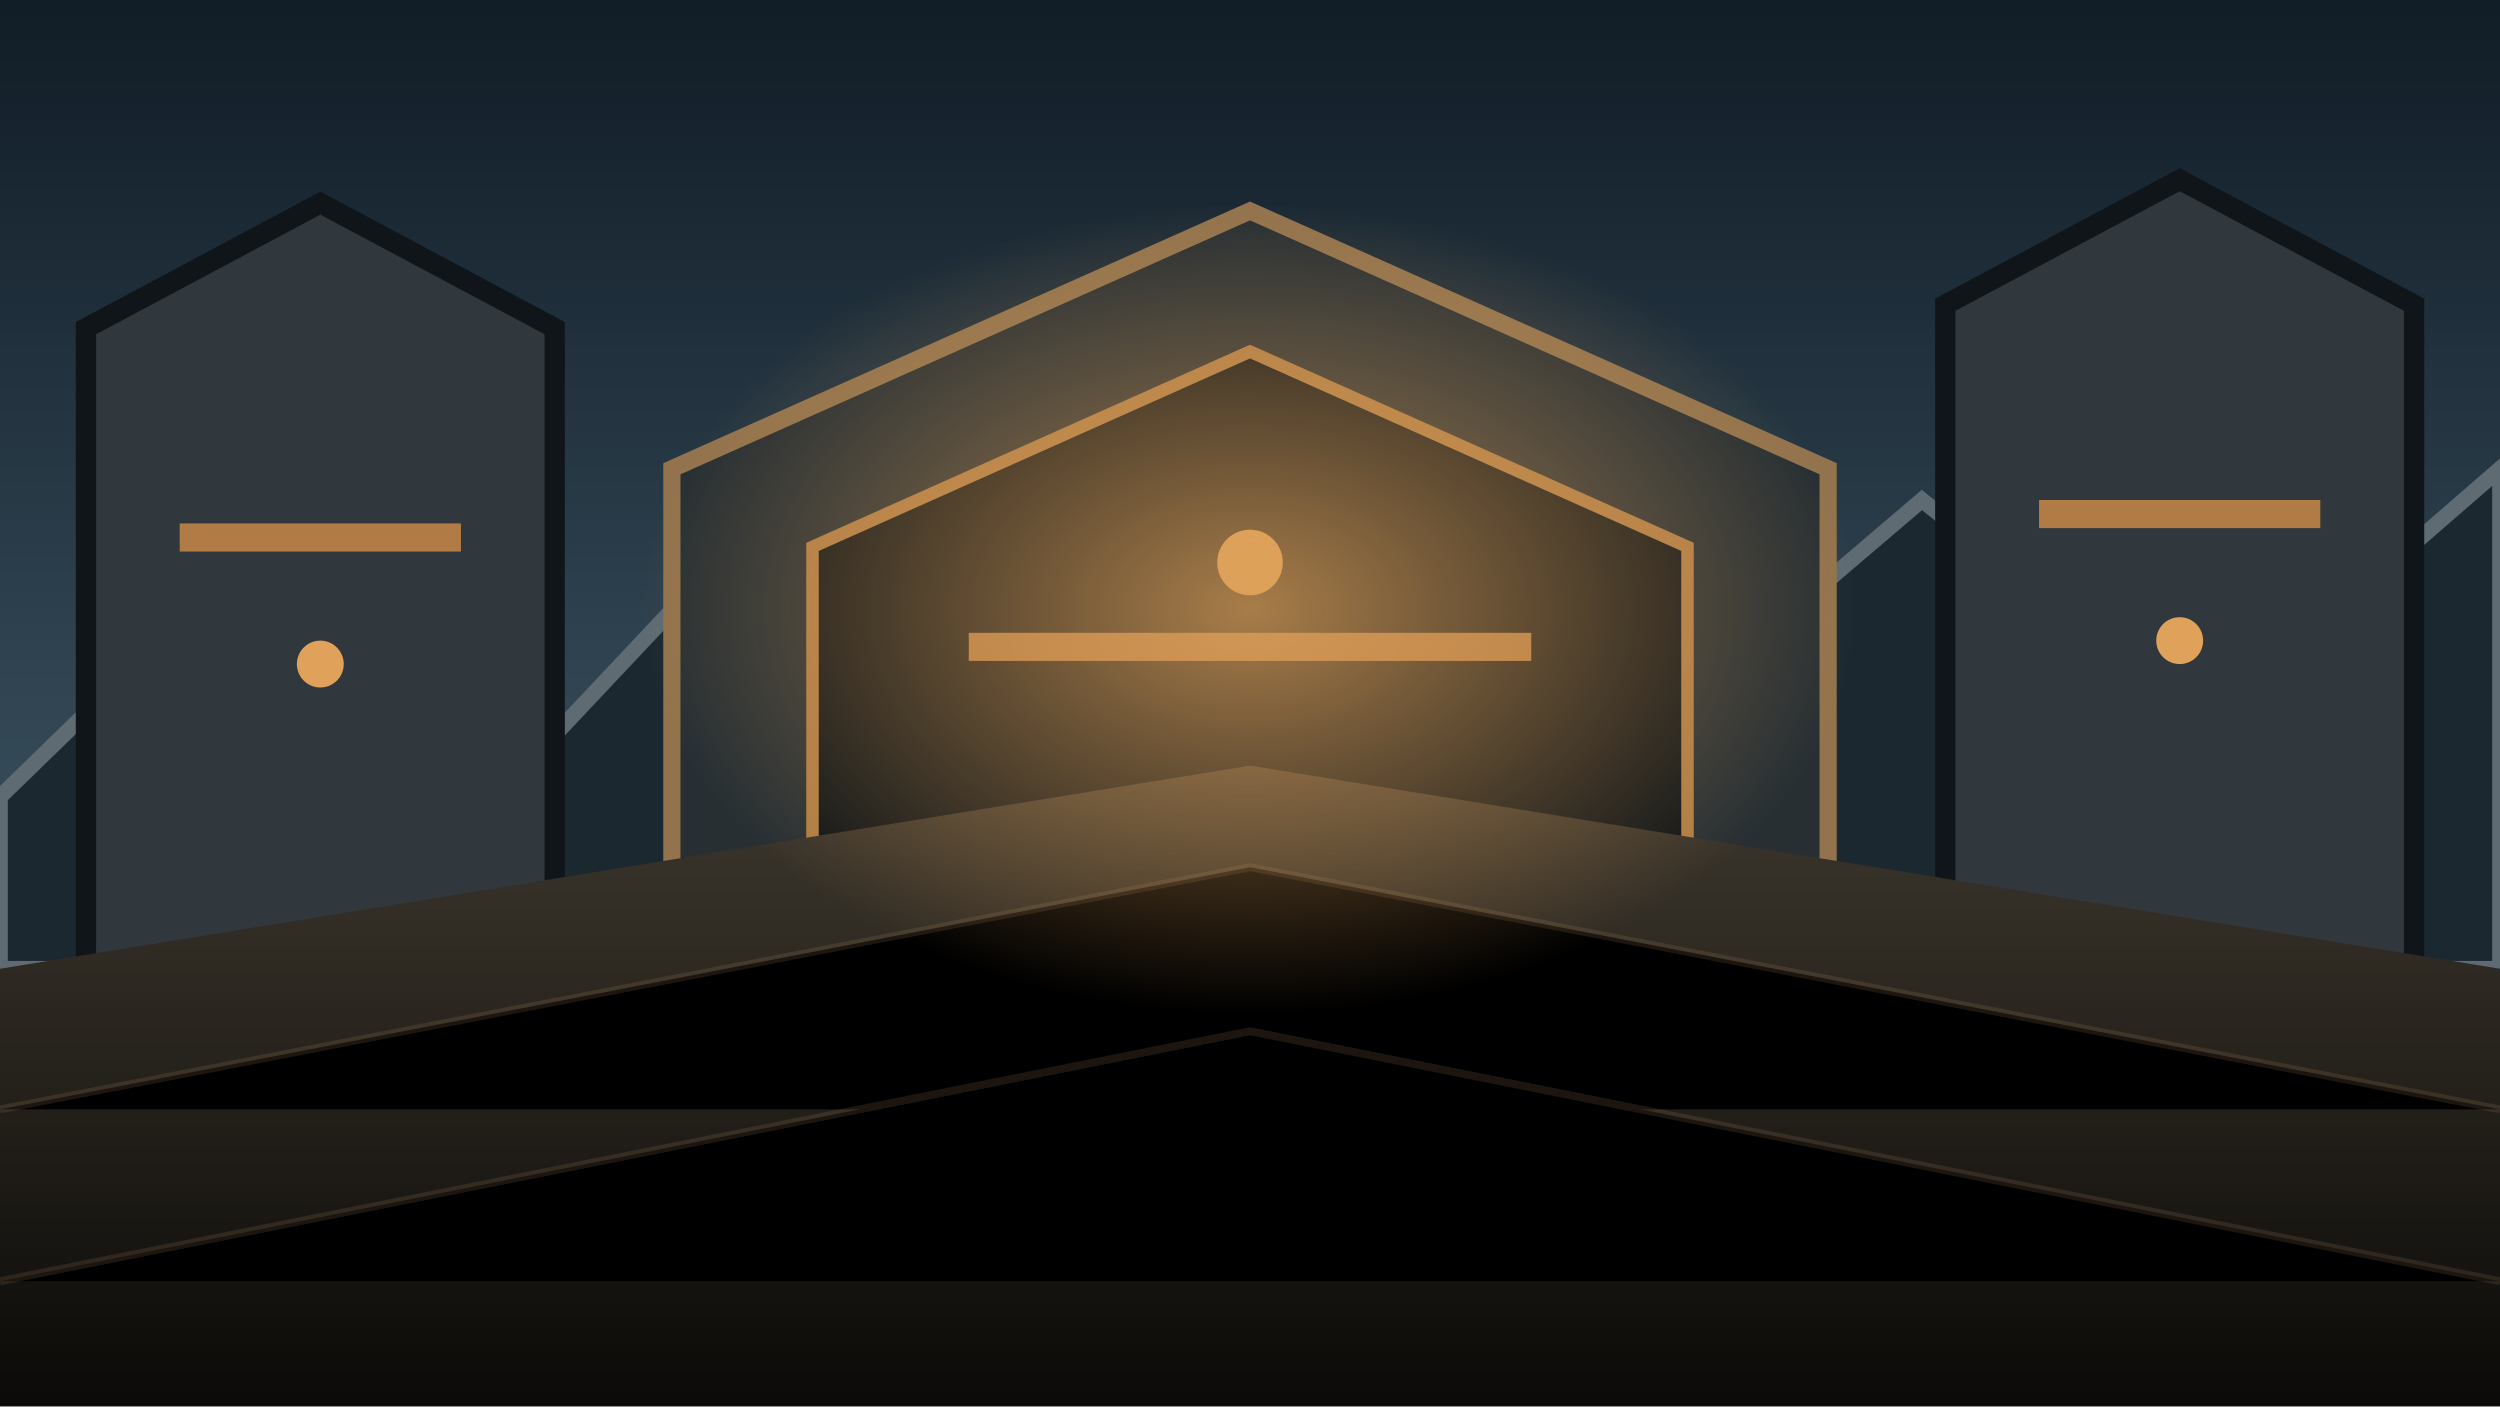
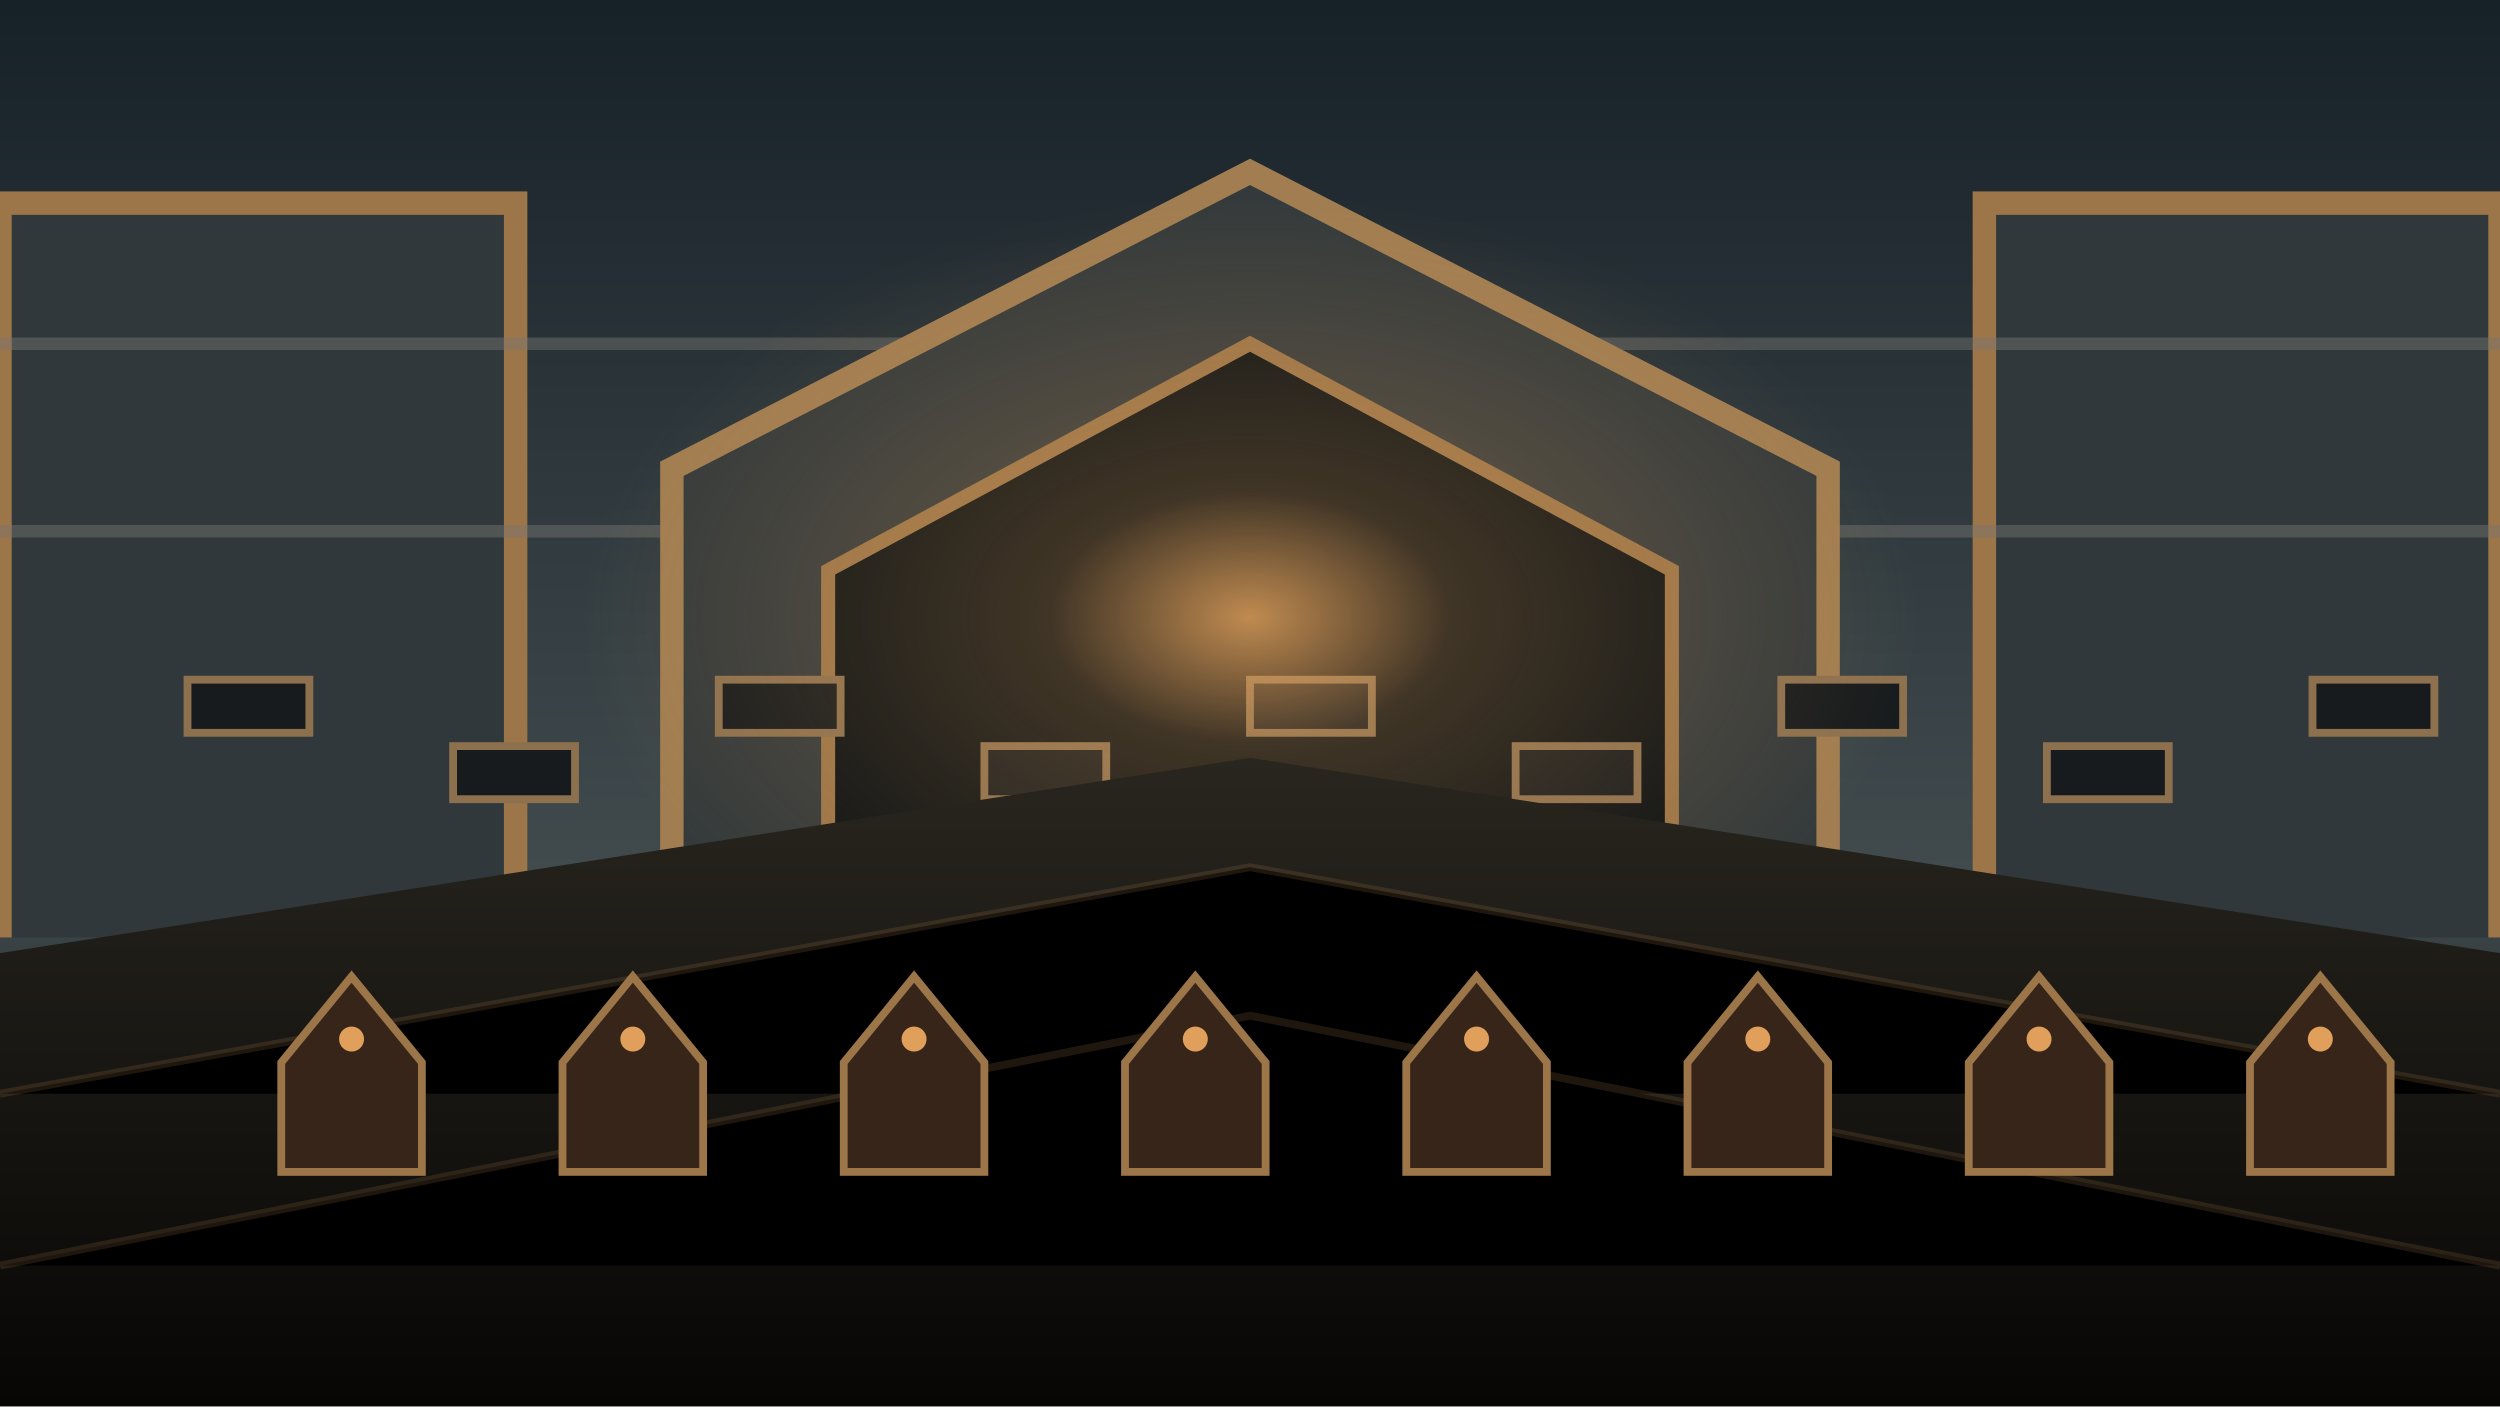
- <svg xmlns="http://www.w3.org/2000/svg" viewBox="0 0 1600 900">
+ <svg xmlns="http://www.w3.org/2000/svg" viewBox="0 0 1600 900" preserveAspectRatio="xMidYMid slice">
  <defs>
-     <linearGradient id="s" x2="0" y2="1">
-       <stop stop-color="#111d27" />
-       <stop offset=".55" stop-color="#344957" />
-       <stop offset="1" stop-color="#080c10" />
+     <linearGradient id="bg" x2="0" y2="1">
+       <stop stop-color="#172128" />
+       <stop offset=".62" stop-color="#414b4e" />
+       <stop offset="1" stop-color="#050709" />
    </linearGradient>
-     <linearGradient id="f" x2="0" y2="1">
-       <stop stop-color="#3e382e" />
-       <stop offset="1" stop-color="#0b0a08" />
+     <linearGradient id="floor" x2="0" y2="1">
+       <stop stop-color="#29261f" />
+       <stop offset="1" stop-color="#070605" />
    </linearGradient>
-     <radialGradient id="l">
-       <stop stop-color="#dca05a" stop-opacity=".75" />
-       <stop offset="1" stop-color="#dca05a" stop-opacity="0" />
+     <linearGradient id="wood" x2="0" y2="1">
+       <stop stop-color="#9c7548" />
+       <stop offset=".5" stop-color="#4a2d1b" />
+       <stop offset="1" stop-color="#160d08" />
+     </linearGradient>
+     <radialGradient id="glow">
+       <stop stop-color="#e0a05b" stop-opacity=".85" />
+       <stop offset=".3" stop-color="#e0a05b" stop-opacity=".25" />
+       <stop offset="1" stop-color="#e0a05b" stop-opacity="0" />
    </radialGradient>
+     <filter id="blur">
+       <feGaussianBlur stdDeviation="18" />
+     </filter>
+     <filter id="shadow">
+       <feGaussianBlur stdDeviation="7" />
+     </filter>
  </defs>
-   <rect width="1600" height="900" fill="url(#s)" />
-   <path d="M0 510L180 335L360 465L520 295L700 465L880 280L1060 465L1230 320L1410 465L1600 300V620H0Z" fill="#1b2830" stroke="#5e6b73" stroke-width="10" />
-   <g fill="#30383d" stroke="#101519" stroke-width="13">
-     <path d="M55 620V210L205 130L355 210V620Z" />
-     <path d="M1245 620V195L1395 115L1545 195V620Z" />
-   </g>
-   <path d="M430 620V300L800 135L1170 300V620Z" fill="#272f33" stroke="#92734d" stroke-width="11" />
-   <path d="M520 620V350L800 225L1080 350V620" fill="#0d1317" stroke="#b07d45" stroke-width="8" />
-   <g fill="#b17b45">
-     <rect x="115" y="335" width="180" height="18" />
-     <rect x="1305" y="320" width="180" height="18" />
-     <rect x="620" y="405" width="360" height="18" />
-   </g>
-   <g fill="#e0a25a">
-     <circle cx="205" cy="425" r="15" />
-     <circle cx="1395" cy="410" r="15" />
-     <circle cx="800" cy="360" r="21" />
-   </g>
-   <path d="M0 620L800 490L1600 620V900H0Z" fill="url(#f)" />
-   <path d="M0 710L800 555L1600 710M0 820L800 660L1600 820" stroke="#c9a36e" stroke-opacity=".14" stroke-width="5" />
-   <ellipse cx="800" cy="390" rx="390" ry="260" fill="url(#l)" />
+   <rect width="1600" height="900" fill="url(#bg)" />
+   <path d="M0 600V130H330V600M1270 600V130H1600V600" fill="#30383b" stroke="#9c7548" stroke-width="15" />
+   <path d="M0 220H1600M0 340H1600" stroke="#77766e" stroke-width="8" opacity=".45" />
+   <path d="M430 600V300L800 110L1170 300V600" fill="#343a3b" stroke="#a17d51" stroke-width="15" />
+   <path d="M530 600V365L800 220L1070 365V600" fill="#0b1114" stroke="#9c7548" stroke-width="9" />
+   <rect x="120" y="435" width="78" height="34" fill="#171b1d" stroke="#8d714f" stroke-width="5" />
+   <rect x="290" y="477.5" width="78" height="34" fill="#171b1d" stroke="#8d714f" stroke-width="5" />
+   <rect x="460" y="435" width="78" height="34" fill="#171b1d" stroke="#8d714f" stroke-width="5" />
+   <rect x="630" y="477.5" width="78" height="34" fill="#171b1d" stroke="#8d714f" stroke-width="5" />
+   <rect x="800" y="435" width="78" height="34" fill="#171b1d" stroke="#8d714f" stroke-width="5" />
+   <rect x="970" y="477.5" width="78" height="34" fill="#171b1d" stroke="#8d714f" stroke-width="5" />
+   <rect x="1140" y="435" width="78" height="34" fill="#171b1d" stroke="#8d714f" stroke-width="5" />
+   <rect x="1310" y="477.5" width="78" height="34" fill="#171b1d" stroke="#8d714f" stroke-width="5" />
+   <rect x="1480" y="435" width="78" height="34" fill="#171b1d" stroke="#8d714f" stroke-width="5" />
+   <ellipse cx="800" cy="395" rx="430" ry="270" fill="url(#glow)" />
+   <path d="M0 610L800 485L1600 610V900H0Z" fill="url(#floor)" />
+   <path d="M0 700L800 555L1600 700M0 810L800 650L1600 810" stroke="#9c7548" stroke-opacity=".2" stroke-width="5" />
+   <path d="M180 680l45-55 45 55v70h-90Z" fill="#38251a" stroke="#9c7548" stroke-width="5" />
+   <circle cx="225" cy="665" r="8" fill="#e0a05b" />
+   <path d="M360 680l45-55 45 55v70h-90Z" fill="#38251a" stroke="#9c7548" stroke-width="5" />
+   <circle cx="405" cy="665" r="8" fill="#e0a05b" />
+   <path d="M540 680l45-55 45 55v70h-90Z" fill="#38251a" stroke="#9c7548" stroke-width="5" />
+   <circle cx="585" cy="665" r="8" fill="#e0a05b" />
+   <path d="M720 680l45-55 45 55v70h-90Z" fill="#38251a" stroke="#9c7548" stroke-width="5" />
+   <circle cx="765" cy="665" r="8" fill="#e0a05b" />
+   <path d="M900 680l45-55 45 55v70h-90Z" fill="#38251a" stroke="#9c7548" stroke-width="5" />
+   <circle cx="945" cy="665" r="8" fill="#e0a05b" />
+   <path d="M1080 680l45-55 45 55v70h-90Z" fill="#38251a" stroke="#9c7548" stroke-width="5" />
+   <circle cx="1125" cy="665" r="8" fill="#e0a05b" />
+   <path d="M1260 680l45-55 45 55v70h-90Z" fill="#38251a" stroke="#9c7548" stroke-width="5" />
+   <circle cx="1305" cy="665" r="8" fill="#e0a05b" />
+   <path d="M1440 680l45-55 45 55v70h-90Z" fill="#38251a" stroke="#9c7548" stroke-width="5" />
+   <circle cx="1485" cy="665" r="8" fill="#e0a05b" />
</svg>
